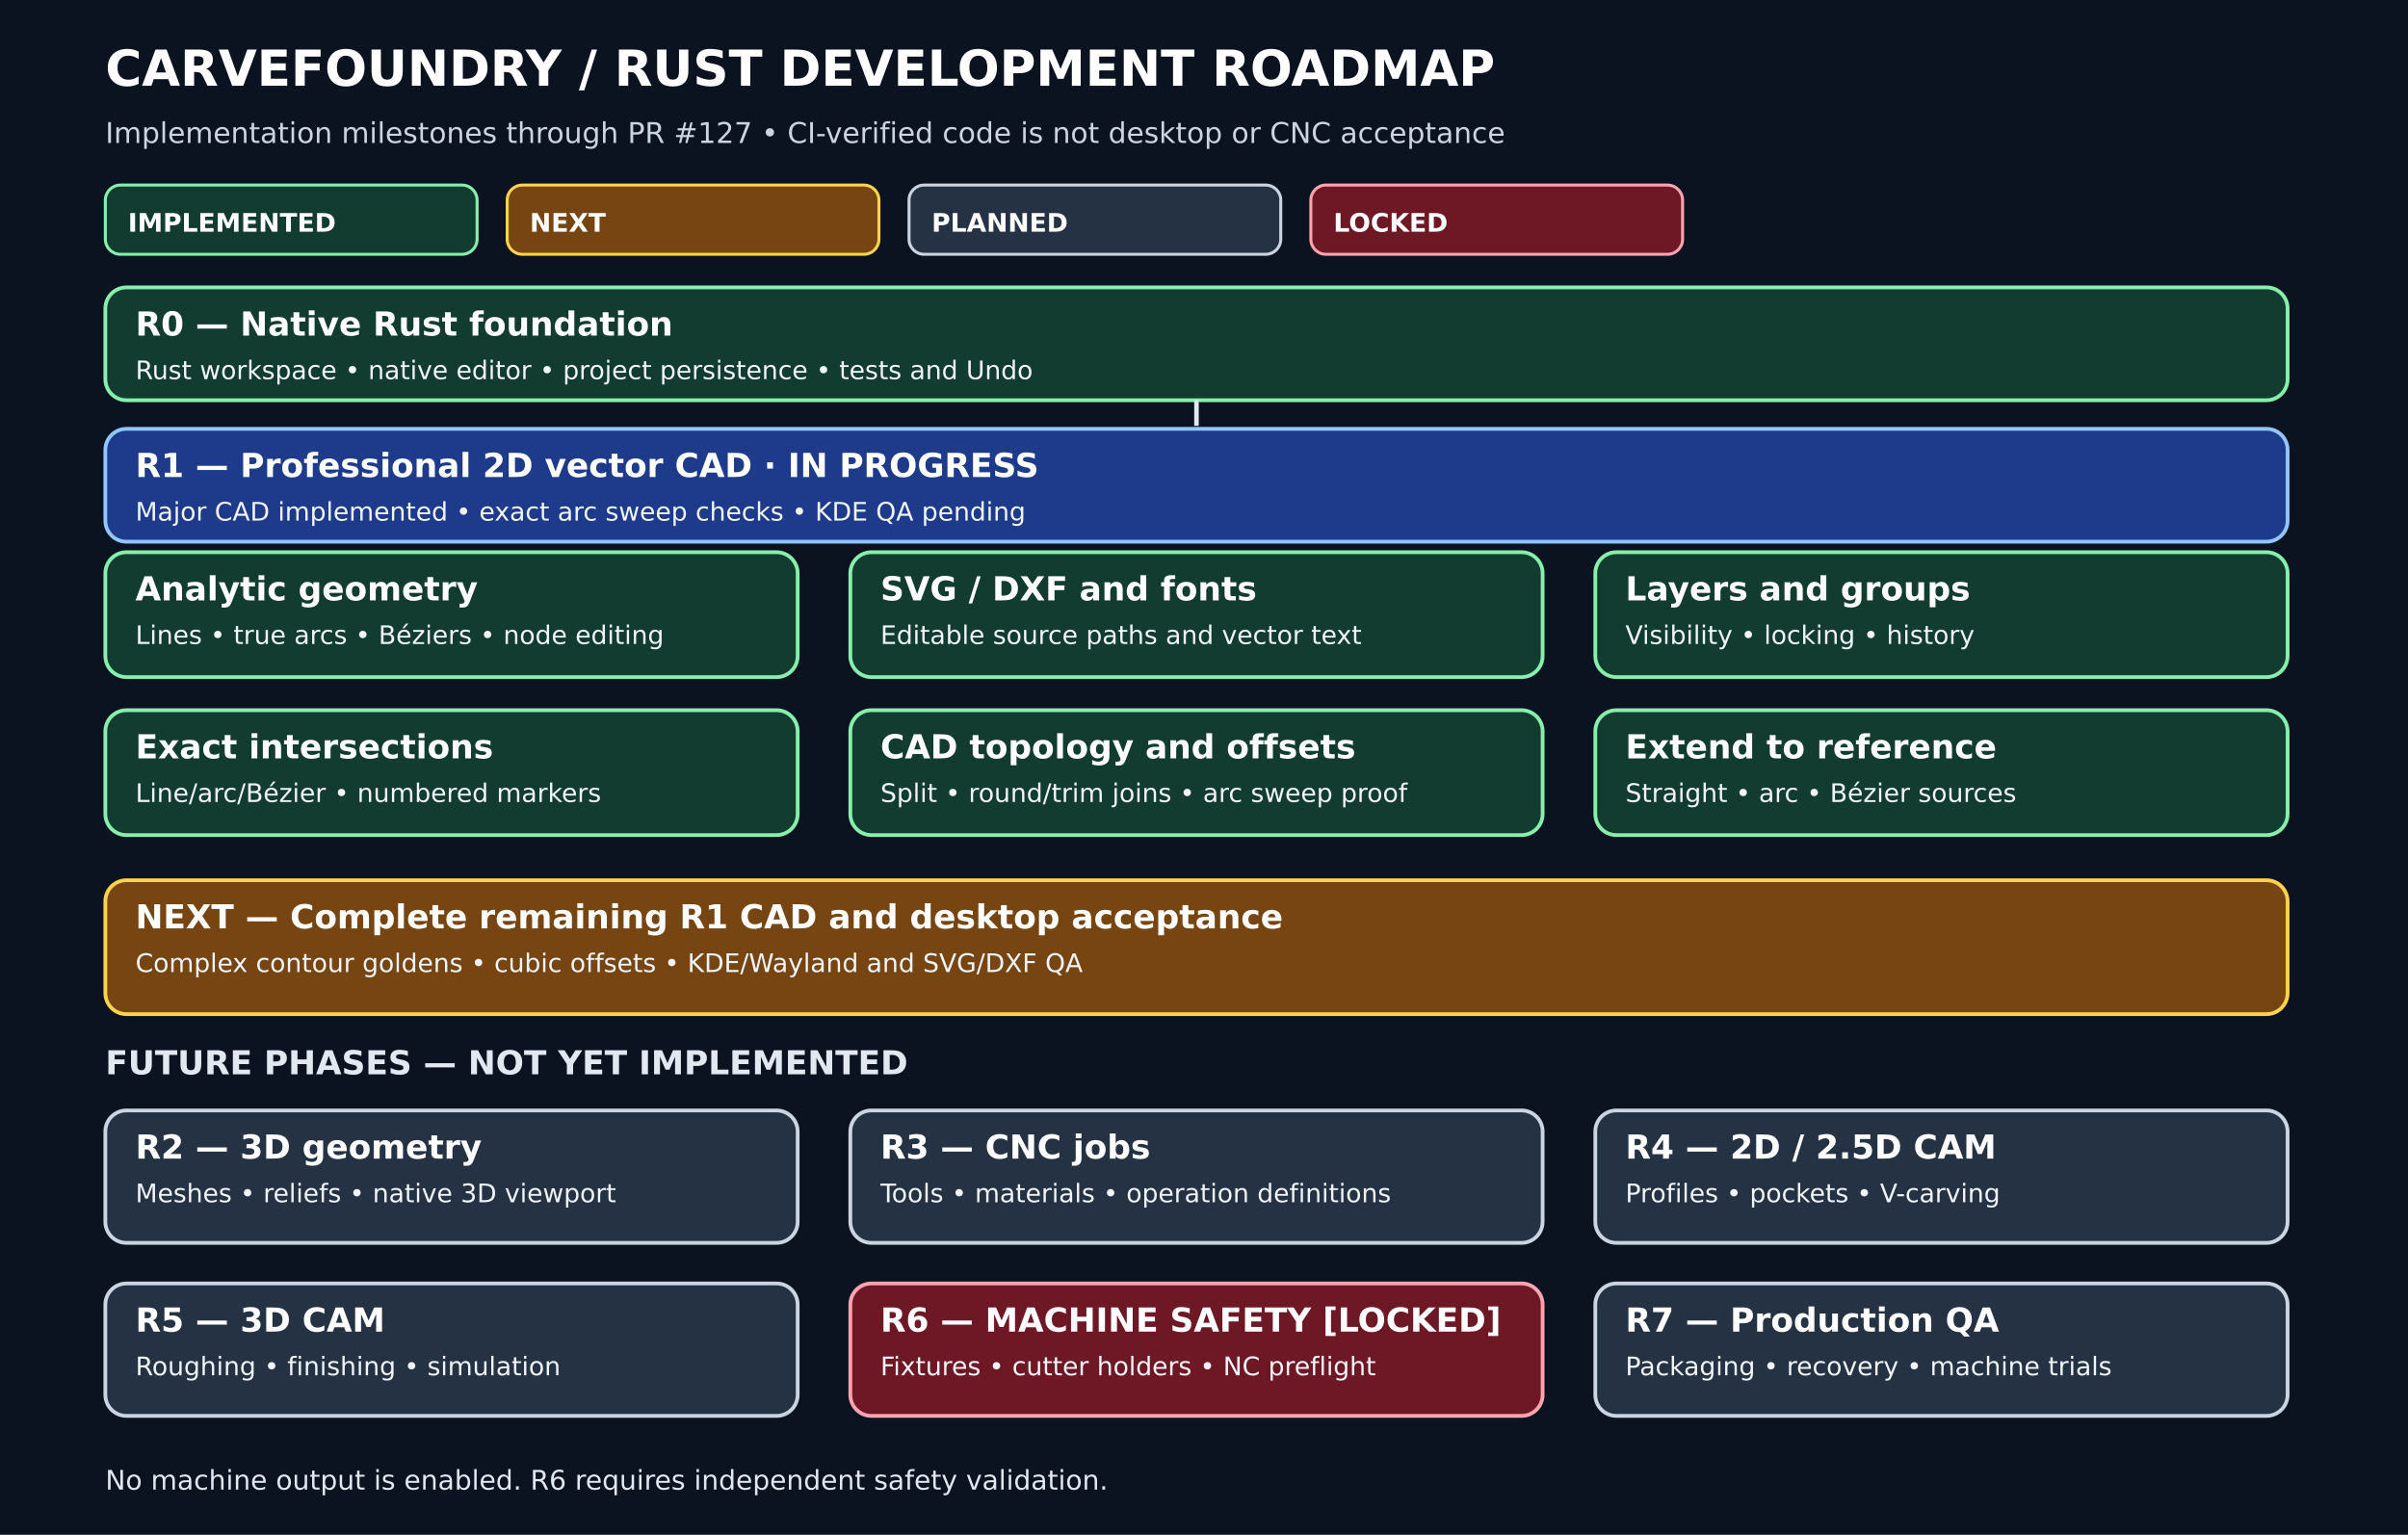
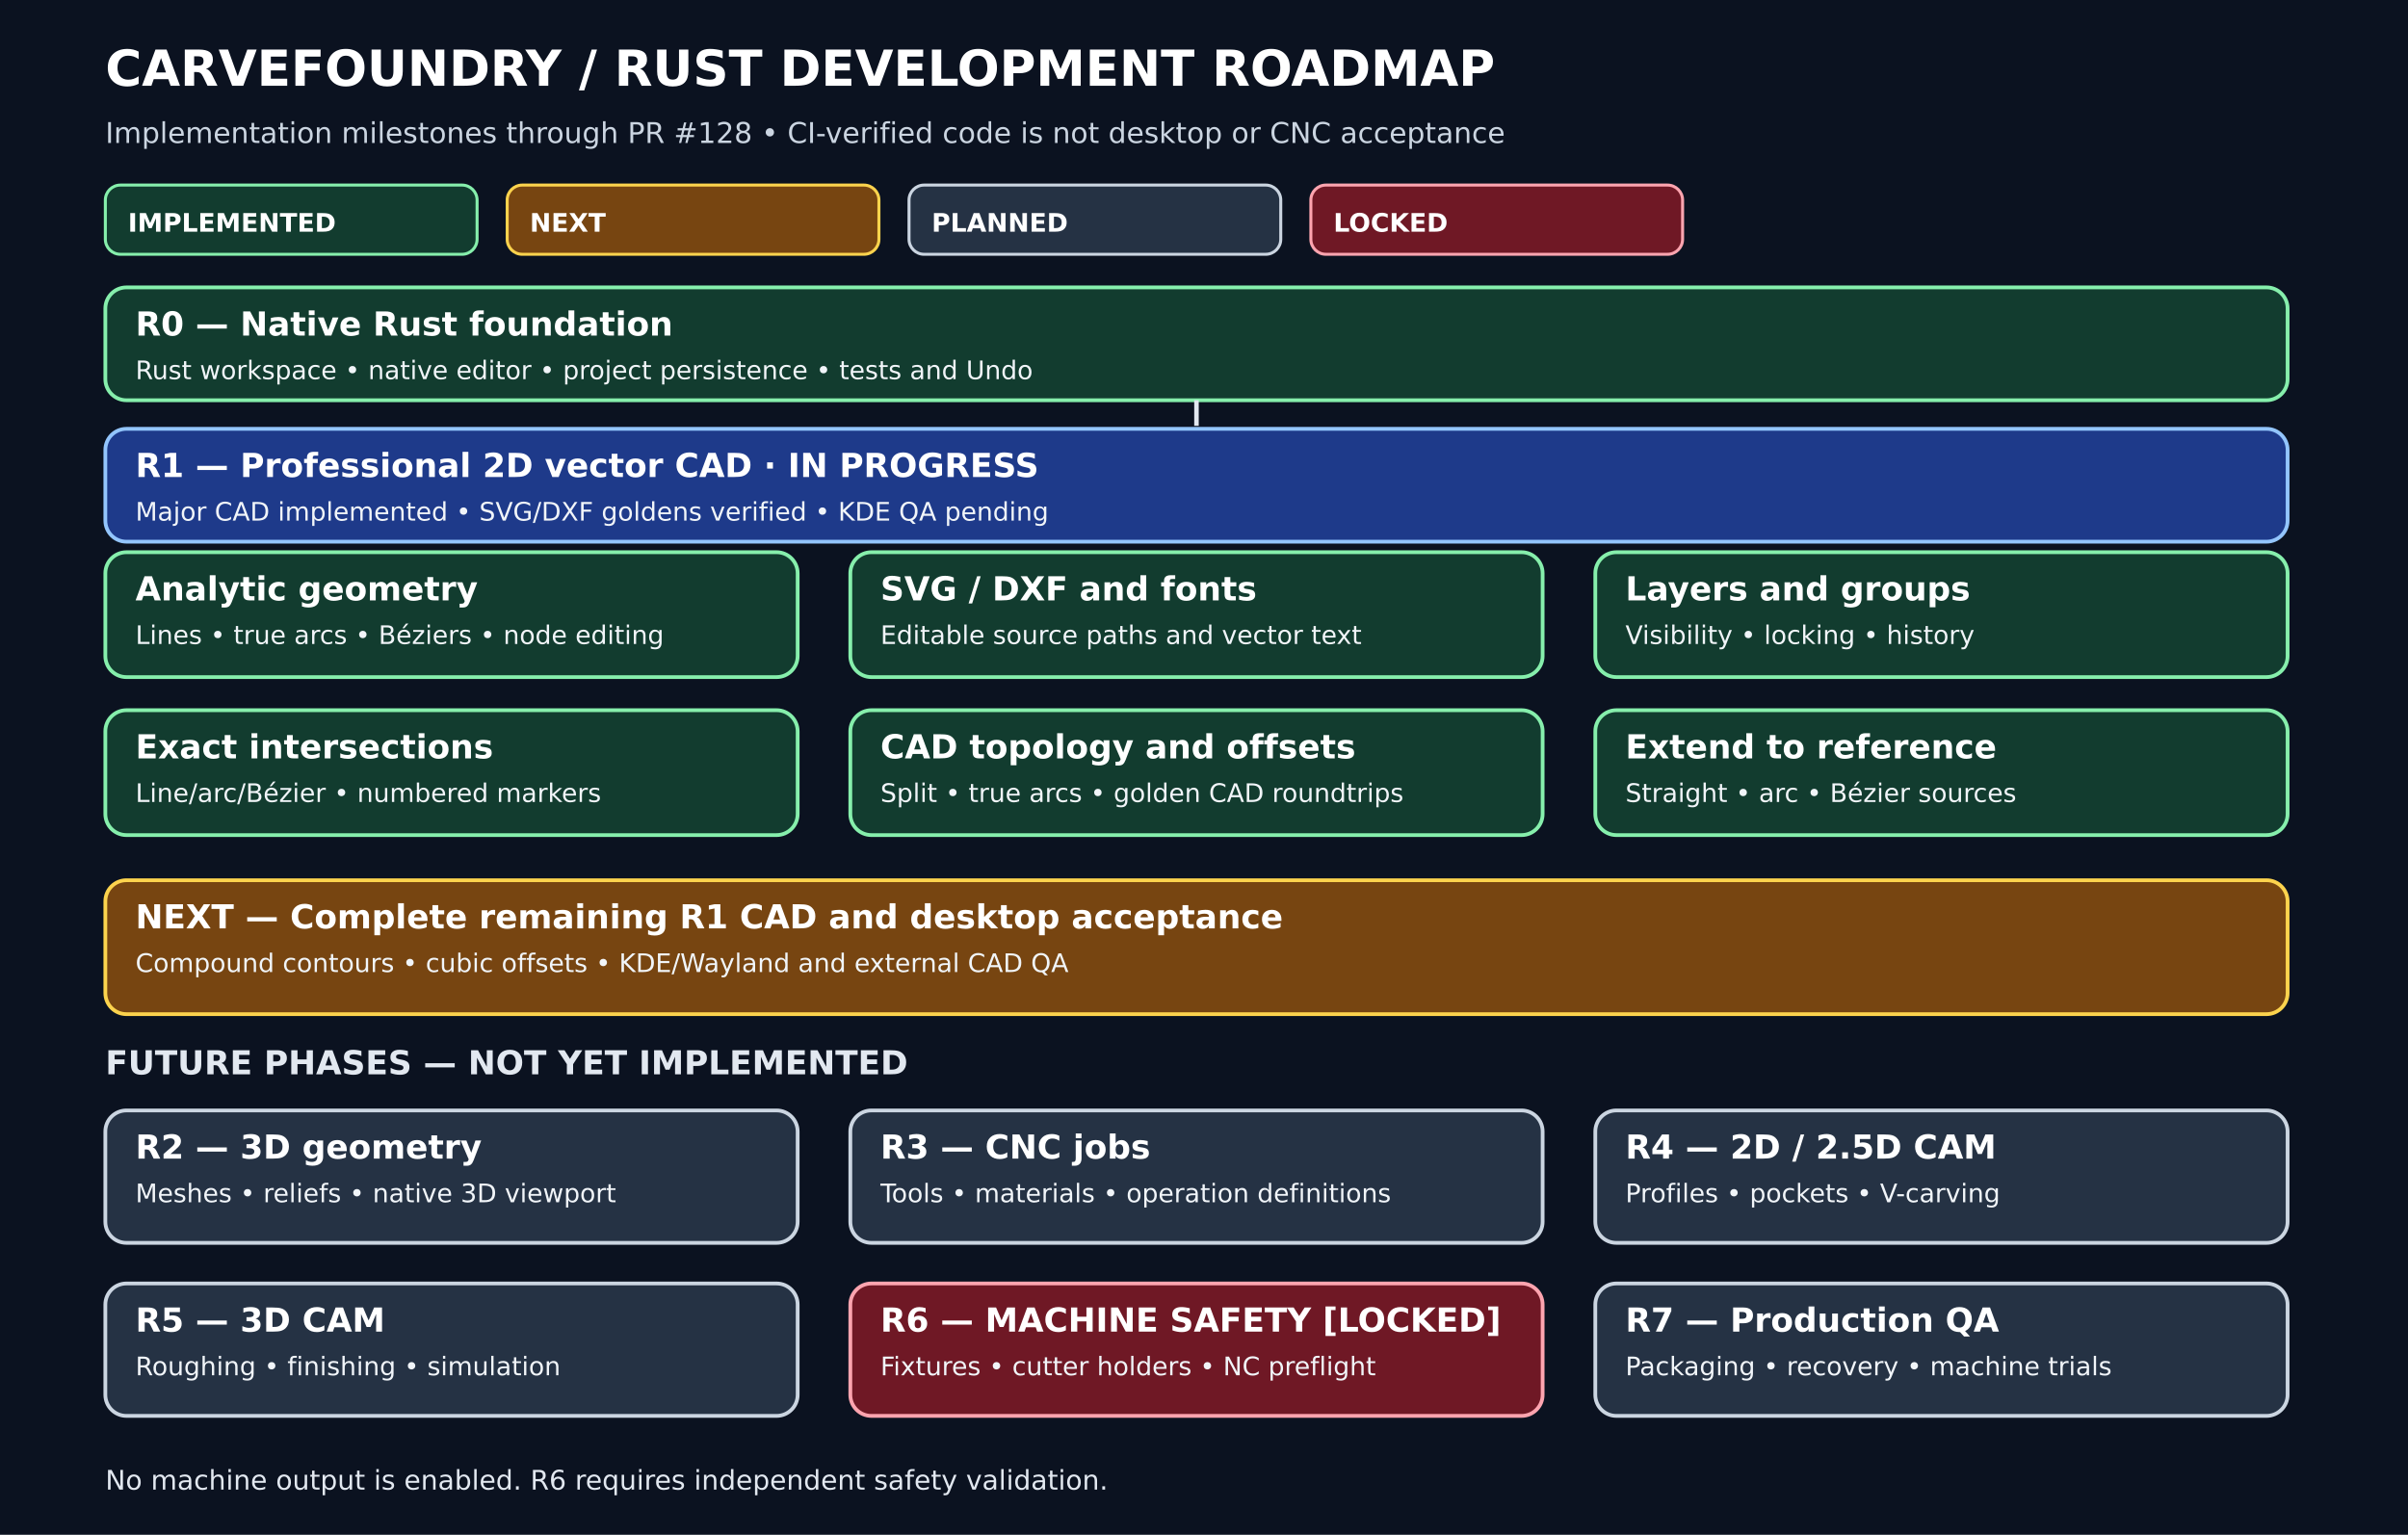
<svg xmlns="http://www.w3.org/2000/svg" width="1600" height="1020" viewBox="0 0 1600 1020" role="img" aria-labelledby="roadmap-title roadmap-desc">
  <rect width="1600" height="1020" fill="#0b1220" />
  <text x="70" y="57" fill="#ffffff" font-family="DejaVu Sans, Arial, sans-serif" font-weight="800" font-size="33">CARVEFOUNDRY  /  RUST DEVELOPMENT ROADMAP</text>
-   <text x="70" y="95" fill="#cbd5e1" font-family="DejaVu Sans, Arial, sans-serif" font-weight="500" font-size="19">Implementation milestones through PR #127  •  CI-verified code is not desktop or CNC acceptance</text>
+   <text x="70" y="95" fill="#cbd5e1" font-family="DejaVu Sans, Arial, sans-serif" font-weight="500" font-size="19">Implementation milestones through PR #128  •  CI-verified code is not desktop or CNC acceptance</text>
  <rect x="70" y="123" width="247" height="46" rx="10" fill="#123c2f" stroke="#86efac" stroke-width="2" />
  <text x="85" y="154" fill="#ffffff" font-family="DejaVu Sans, Arial, sans-serif" font-weight="700" font-size="17">IMPLEMENTED</text>
  <rect x="337" y="123" width="247" height="46" rx="10" fill="#774511" stroke="#fcd34d" stroke-width="2" />
  <text x="352" y="154" fill="#ffffff" font-family="DejaVu Sans, Arial, sans-serif" font-weight="700" font-size="17">NEXT</text>
  <rect x="604" y="123" width="247" height="46" rx="10" fill="#253244" stroke="#cbd5e1" stroke-width="2" />
  <text x="619" y="154" fill="#ffffff" font-family="DejaVu Sans, Arial, sans-serif" font-weight="700" font-size="17">PLANNED</text>
  <rect x="871" y="123" width="247" height="46" rx="10" fill="#6f1825" stroke="#fda4af" stroke-width="2" />
  <text x="886" y="154" fill="#ffffff" font-family="DejaVu Sans, Arial, sans-serif" font-weight="700" font-size="17">LOCKED</text>
  <rect x="70" y="191" width="1450" height="75" rx="14" fill="#123c2f" stroke="#86efac" stroke-width="2.5" />
  <text x="90" y="223" fill="#ffffff" font-family="DejaVu Sans, Arial, sans-serif" font-weight="700" font-size="22">R0  —  Native Rust foundation</text>
  <text x="90" y="252" fill="#f1f5f9" font-family="DejaVu Sans, Arial, sans-serif" font-weight="500" font-size="17">Rust workspace • native editor • project persistence • tests and Undo</text>
  <path d="M795 266 V283" stroke="#e2e8f0" stroke-width="3" fill="none" />
  <rect x="70" y="285" width="1450" height="75" rx="14" fill="#1e3a8a" stroke="#93c5fd" stroke-width="2.5" />
  <text x="90" y="317" fill="#ffffff" font-family="DejaVu Sans, Arial, sans-serif" font-weight="700" font-size="22">R1  —  Professional 2D vector CAD  ·  IN PROGRESS</text>
-   <text x="90" y="346" fill="#f1f5f9" font-family="DejaVu Sans, Arial, sans-serif" font-weight="500" font-size="17">Major CAD implemented • exact arc sweep checks • KDE QA pending</text>
+   <text x="90" y="346" fill="#f1f5f9" font-family="DejaVu Sans, Arial, sans-serif" font-weight="500" font-size="17">Major CAD implemented • SVG/DXF goldens verified • KDE QA pending</text>
  <rect x="70" y="367" width="460" height="83" rx="14" fill="#123c2f" stroke="#86efac" stroke-width="2.5" />
  <text x="90" y="399" fill="#ffffff" font-family="DejaVu Sans, Arial, sans-serif" font-weight="700" font-size="22">Analytic geometry</text>
  <text x="90" y="428" fill="#f1f5f9" font-family="DejaVu Sans, Arial, sans-serif" font-weight="500" font-size="17">Lines • true arcs • Béziers • node editing</text>
  <rect x="565" y="367" width="460" height="83" rx="14" fill="#123c2f" stroke="#86efac" stroke-width="2.5" />
  <text x="585" y="399" fill="#ffffff" font-family="DejaVu Sans, Arial, sans-serif" font-weight="700" font-size="22">SVG / DXF and fonts</text>
  <text x="585" y="428" fill="#f1f5f9" font-family="DejaVu Sans, Arial, sans-serif" font-weight="500" font-size="17">Editable source paths and vector text</text>
  <rect x="1060" y="367" width="460" height="83" rx="14" fill="#123c2f" stroke="#86efac" stroke-width="2.5" />
  <text x="1080" y="399" fill="#ffffff" font-family="DejaVu Sans, Arial, sans-serif" font-weight="700" font-size="22">Layers and groups</text>
  <text x="1080" y="428" fill="#f1f5f9" font-family="DejaVu Sans, Arial, sans-serif" font-weight="500" font-size="17">Visibility • locking • history</text>
  <rect x="70" y="472" width="460" height="83" rx="14" fill="#123c2f" stroke="#86efac" stroke-width="2.5" />
  <text x="90" y="504" fill="#ffffff" font-family="DejaVu Sans, Arial, sans-serif" font-weight="700" font-size="22">Exact intersections</text>
  <text x="90" y="533" fill="#f1f5f9" font-family="DejaVu Sans, Arial, sans-serif" font-weight="500" font-size="17">Line/arc/Bézier • numbered markers</text>
  <rect x="565" y="472" width="460" height="83" rx="14" fill="#123c2f" stroke="#86efac" stroke-width="2.5" />
  <text x="585" y="504" fill="#ffffff" font-family="DejaVu Sans, Arial, sans-serif" font-weight="700" font-size="22">CAD topology and offsets</text>
-   <text x="585" y="533" fill="#f1f5f9" font-family="DejaVu Sans, Arial, sans-serif" font-weight="500" font-size="17">Split • round/trim joins • arc sweep proof</text>
+   <text x="585" y="533" fill="#f1f5f9" font-family="DejaVu Sans, Arial, sans-serif" font-weight="500" font-size="17">Split • true arcs • golden CAD roundtrips</text>
  <rect x="1060" y="472" width="460" height="83" rx="14" fill="#123c2f" stroke="#86efac" stroke-width="2.5" />
  <text x="1080" y="504" fill="#ffffff" font-family="DejaVu Sans, Arial, sans-serif" font-weight="700" font-size="22">Extend to reference</text>
  <text x="1080" y="533" fill="#f1f5f9" font-family="DejaVu Sans, Arial, sans-serif" font-weight="500" font-size="17">Straight • arc • Bézier sources</text>
  <rect x="70" y="585" width="1450" height="89" rx="14" fill="#774511" stroke="#fcd34d" stroke-width="2.5" />
  <text x="90" y="617" fill="#ffffff" font-family="DejaVu Sans, Arial, sans-serif" font-weight="700" font-size="22">NEXT  —  Complete remaining R1 CAD and desktop acceptance</text>
-   <text x="90" y="646" fill="#f1f5f9" font-family="DejaVu Sans, Arial, sans-serif" font-weight="500" font-size="17">Complex contour goldens • cubic offsets • KDE/Wayland and SVG/DXF QA</text>
+   <text x="90" y="646" fill="#f1f5f9" font-family="DejaVu Sans, Arial, sans-serif" font-weight="500" font-size="17">Compound contours • cubic offsets • KDE/Wayland and external CAD QA</text>
  <text x="70" y="714" fill="#e2e8f0" font-family="DejaVu Sans, Arial, sans-serif" font-weight="800" font-size="22">FUTURE PHASES  —  NOT YET IMPLEMENTED</text>
  <rect x="70" y="738" width="460" height="88" rx="14" fill="#253244" stroke="#cbd5e1" stroke-width="2.5" />
  <text x="90" y="770" fill="#ffffff" font-family="DejaVu Sans, Arial, sans-serif" font-weight="700" font-size="22">R2  —  3D geometry</text>
  <text x="90" y="799" fill="#f1f5f9" font-family="DejaVu Sans, Arial, sans-serif" font-weight="500" font-size="17">Meshes • reliefs • native 3D viewport</text>
  <rect x="565" y="738" width="460" height="88" rx="14" fill="#253244" stroke="#cbd5e1" stroke-width="2.5" />
  <text x="585" y="770" fill="#ffffff" font-family="DejaVu Sans, Arial, sans-serif" font-weight="700" font-size="22">R3  —  CNC jobs</text>
  <text x="585" y="799" fill="#f1f5f9" font-family="DejaVu Sans, Arial, sans-serif" font-weight="500" font-size="17">Tools • materials • operation definitions</text>
  <rect x="1060" y="738" width="460" height="88" rx="14" fill="#253244" stroke="#cbd5e1" stroke-width="2.5" />
  <text x="1080" y="770" fill="#ffffff" font-family="DejaVu Sans, Arial, sans-serif" font-weight="700" font-size="22">R4  —  2D / 2.5D CAM</text>
  <text x="1080" y="799" fill="#f1f5f9" font-family="DejaVu Sans, Arial, sans-serif" font-weight="500" font-size="17">Profiles • pockets • V-carving</text>
  <rect x="70" y="853" width="460" height="88" rx="14" fill="#253244" stroke="#cbd5e1" stroke-width="2.5" />
  <text x="90" y="885" fill="#ffffff" font-family="DejaVu Sans, Arial, sans-serif" font-weight="700" font-size="22">R5  —  3D CAM</text>
  <text x="90" y="914" fill="#f1f5f9" font-family="DejaVu Sans, Arial, sans-serif" font-weight="500" font-size="17">Roughing • finishing • simulation</text>
  <rect x="1060" y="853" width="460" height="88" rx="14" fill="#253244" stroke="#cbd5e1" stroke-width="2.5" />
  <text x="1080" y="885" fill="#ffffff" font-family="DejaVu Sans, Arial, sans-serif" font-weight="700" font-size="22">R7  —  Production QA</text>
  <text x="1080" y="914" fill="#f1f5f9" font-family="DejaVu Sans, Arial, sans-serif" font-weight="500" font-size="17">Packaging • recovery • machine trials</text>
  <rect x="565" y="853" width="460" height="88" rx="14" fill="#6f1825" stroke="#fda4af" stroke-width="2.5" />
  <text x="585" y="885" fill="#ffffff" font-family="DejaVu Sans, Arial, sans-serif" font-weight="700" font-size="22">R6  —  MACHINE SAFETY  [LOCKED]</text>
  <text x="585" y="914" fill="#f1f5f9" font-family="DejaVu Sans, Arial, sans-serif" font-weight="500" font-size="17">Fixtures • cutter holders • NC preflight</text>
  <text x="70" y="990" fill="#e2e8f0" font-family="DejaVu Sans, Arial, sans-serif" font-weight="500" font-size="18">No machine output is enabled.  R6 requires independent safety validation.</text>
</svg>
